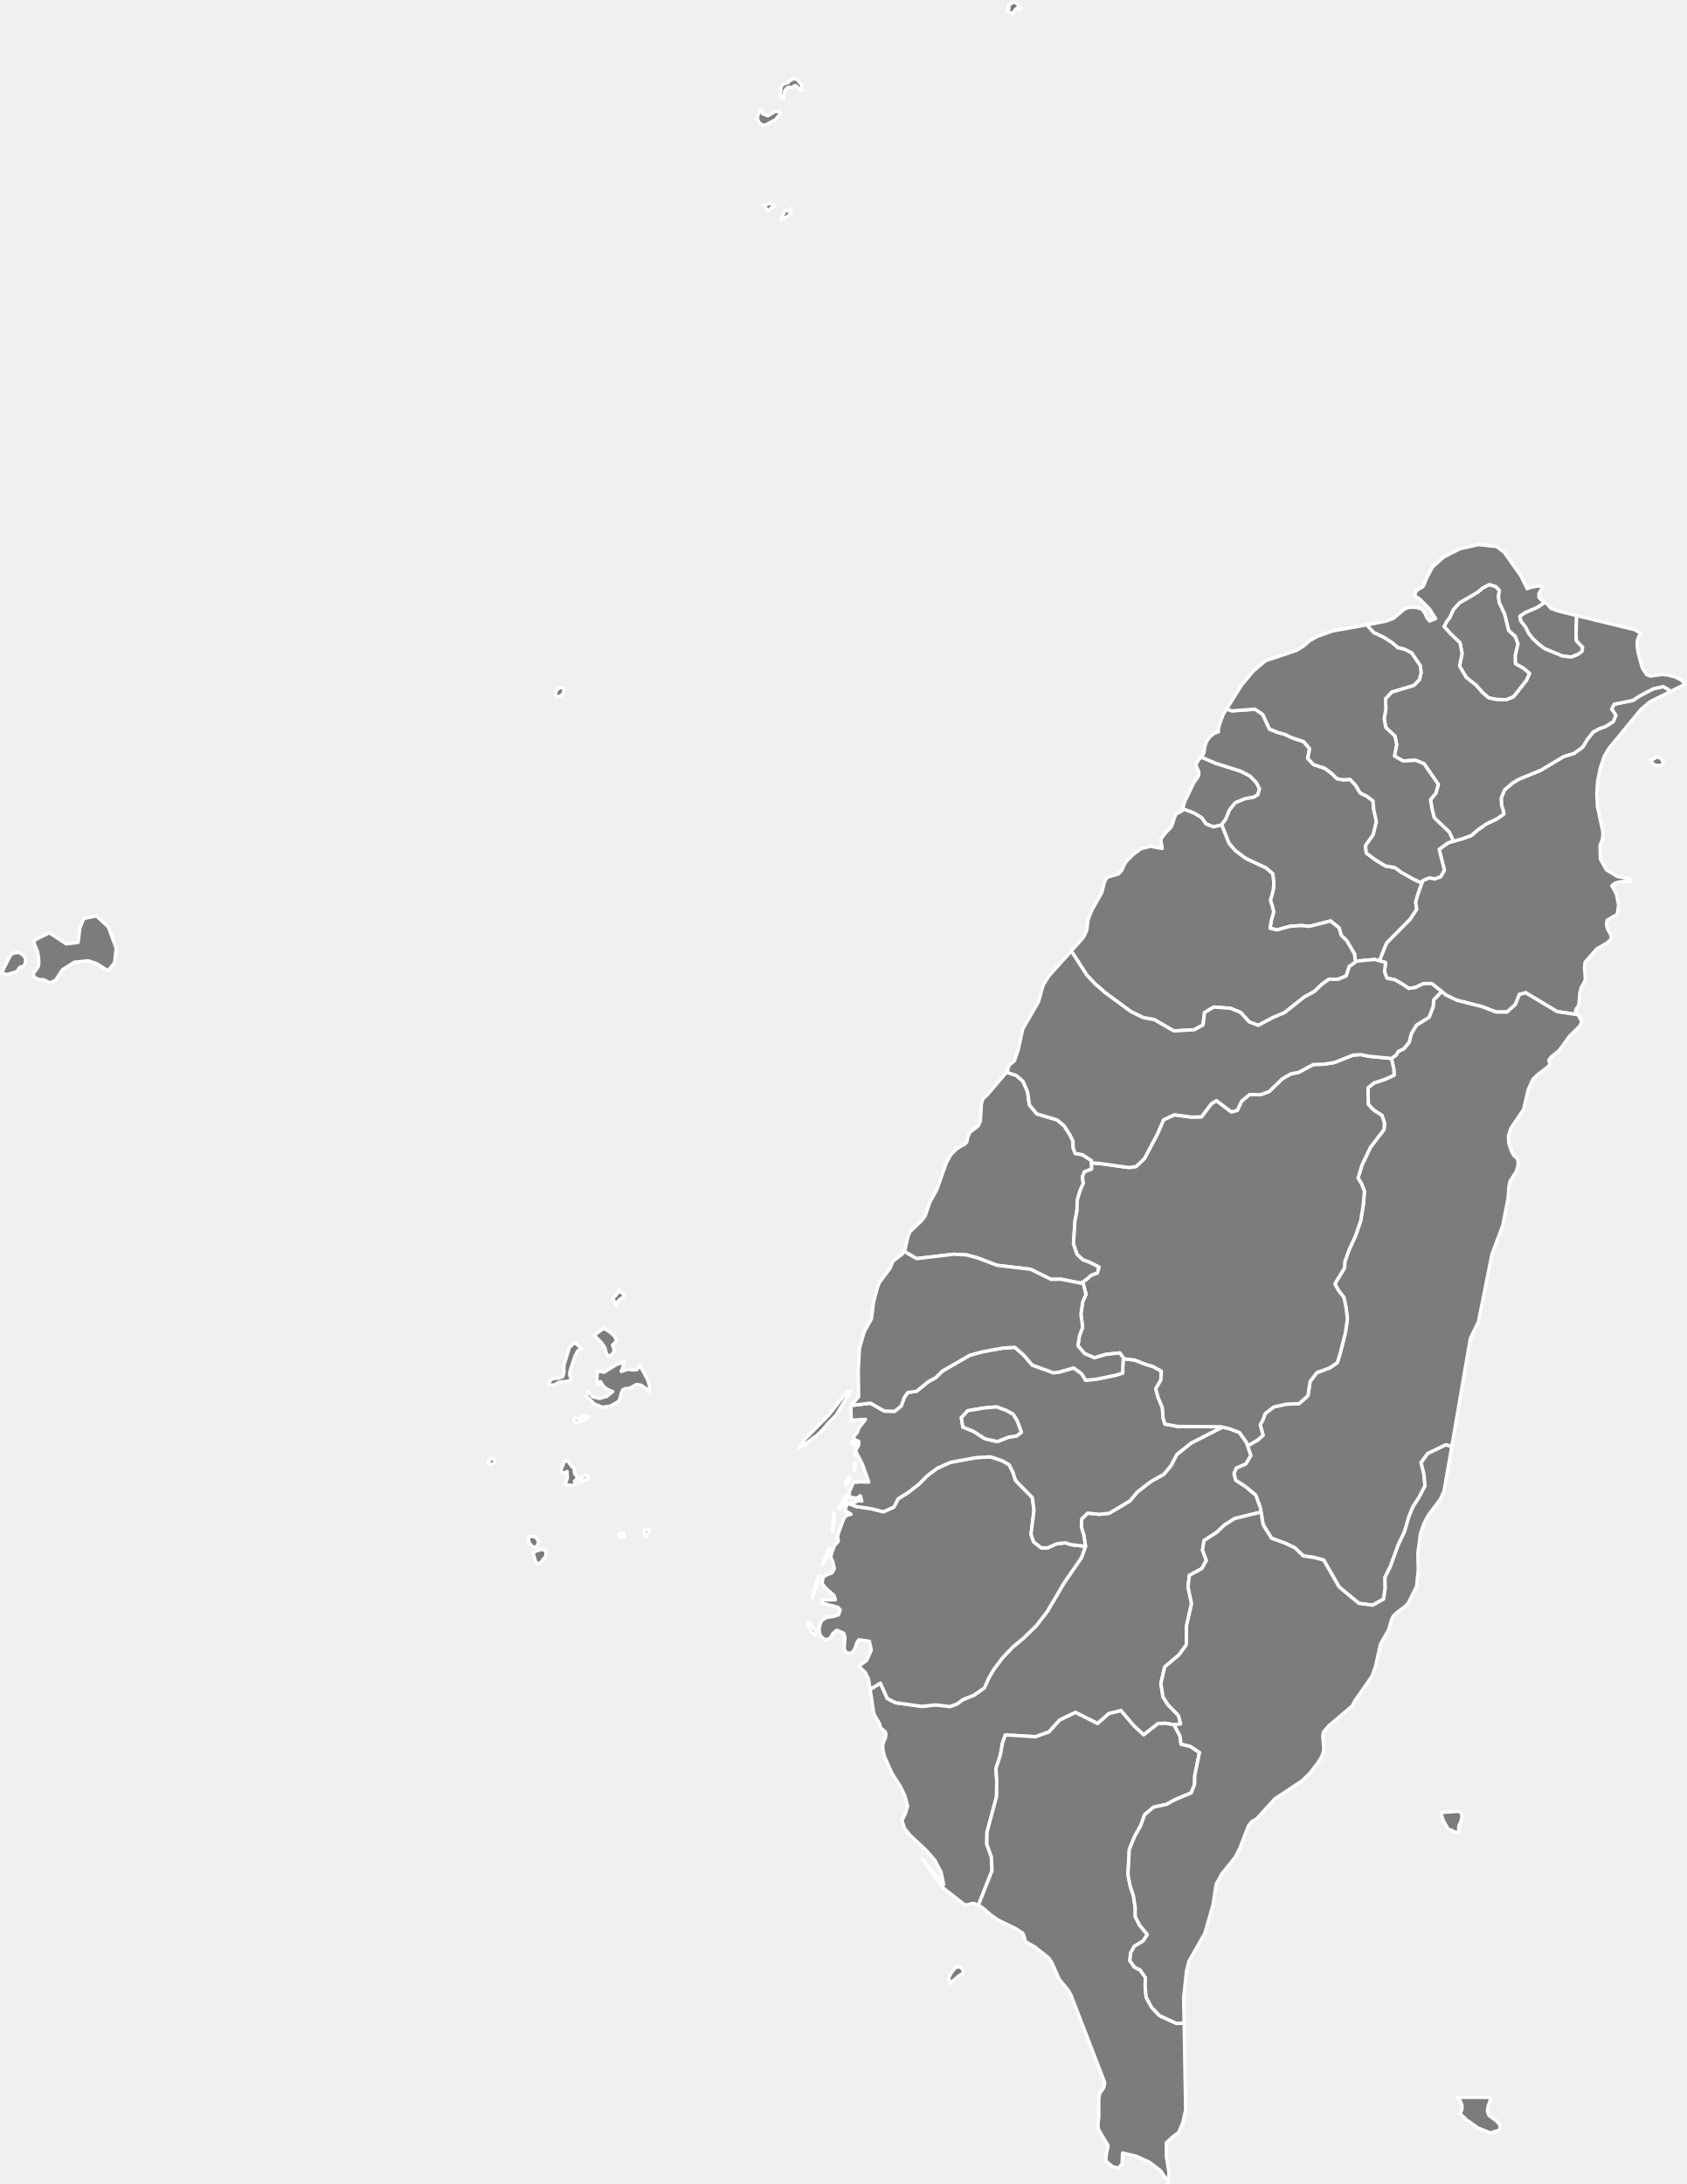
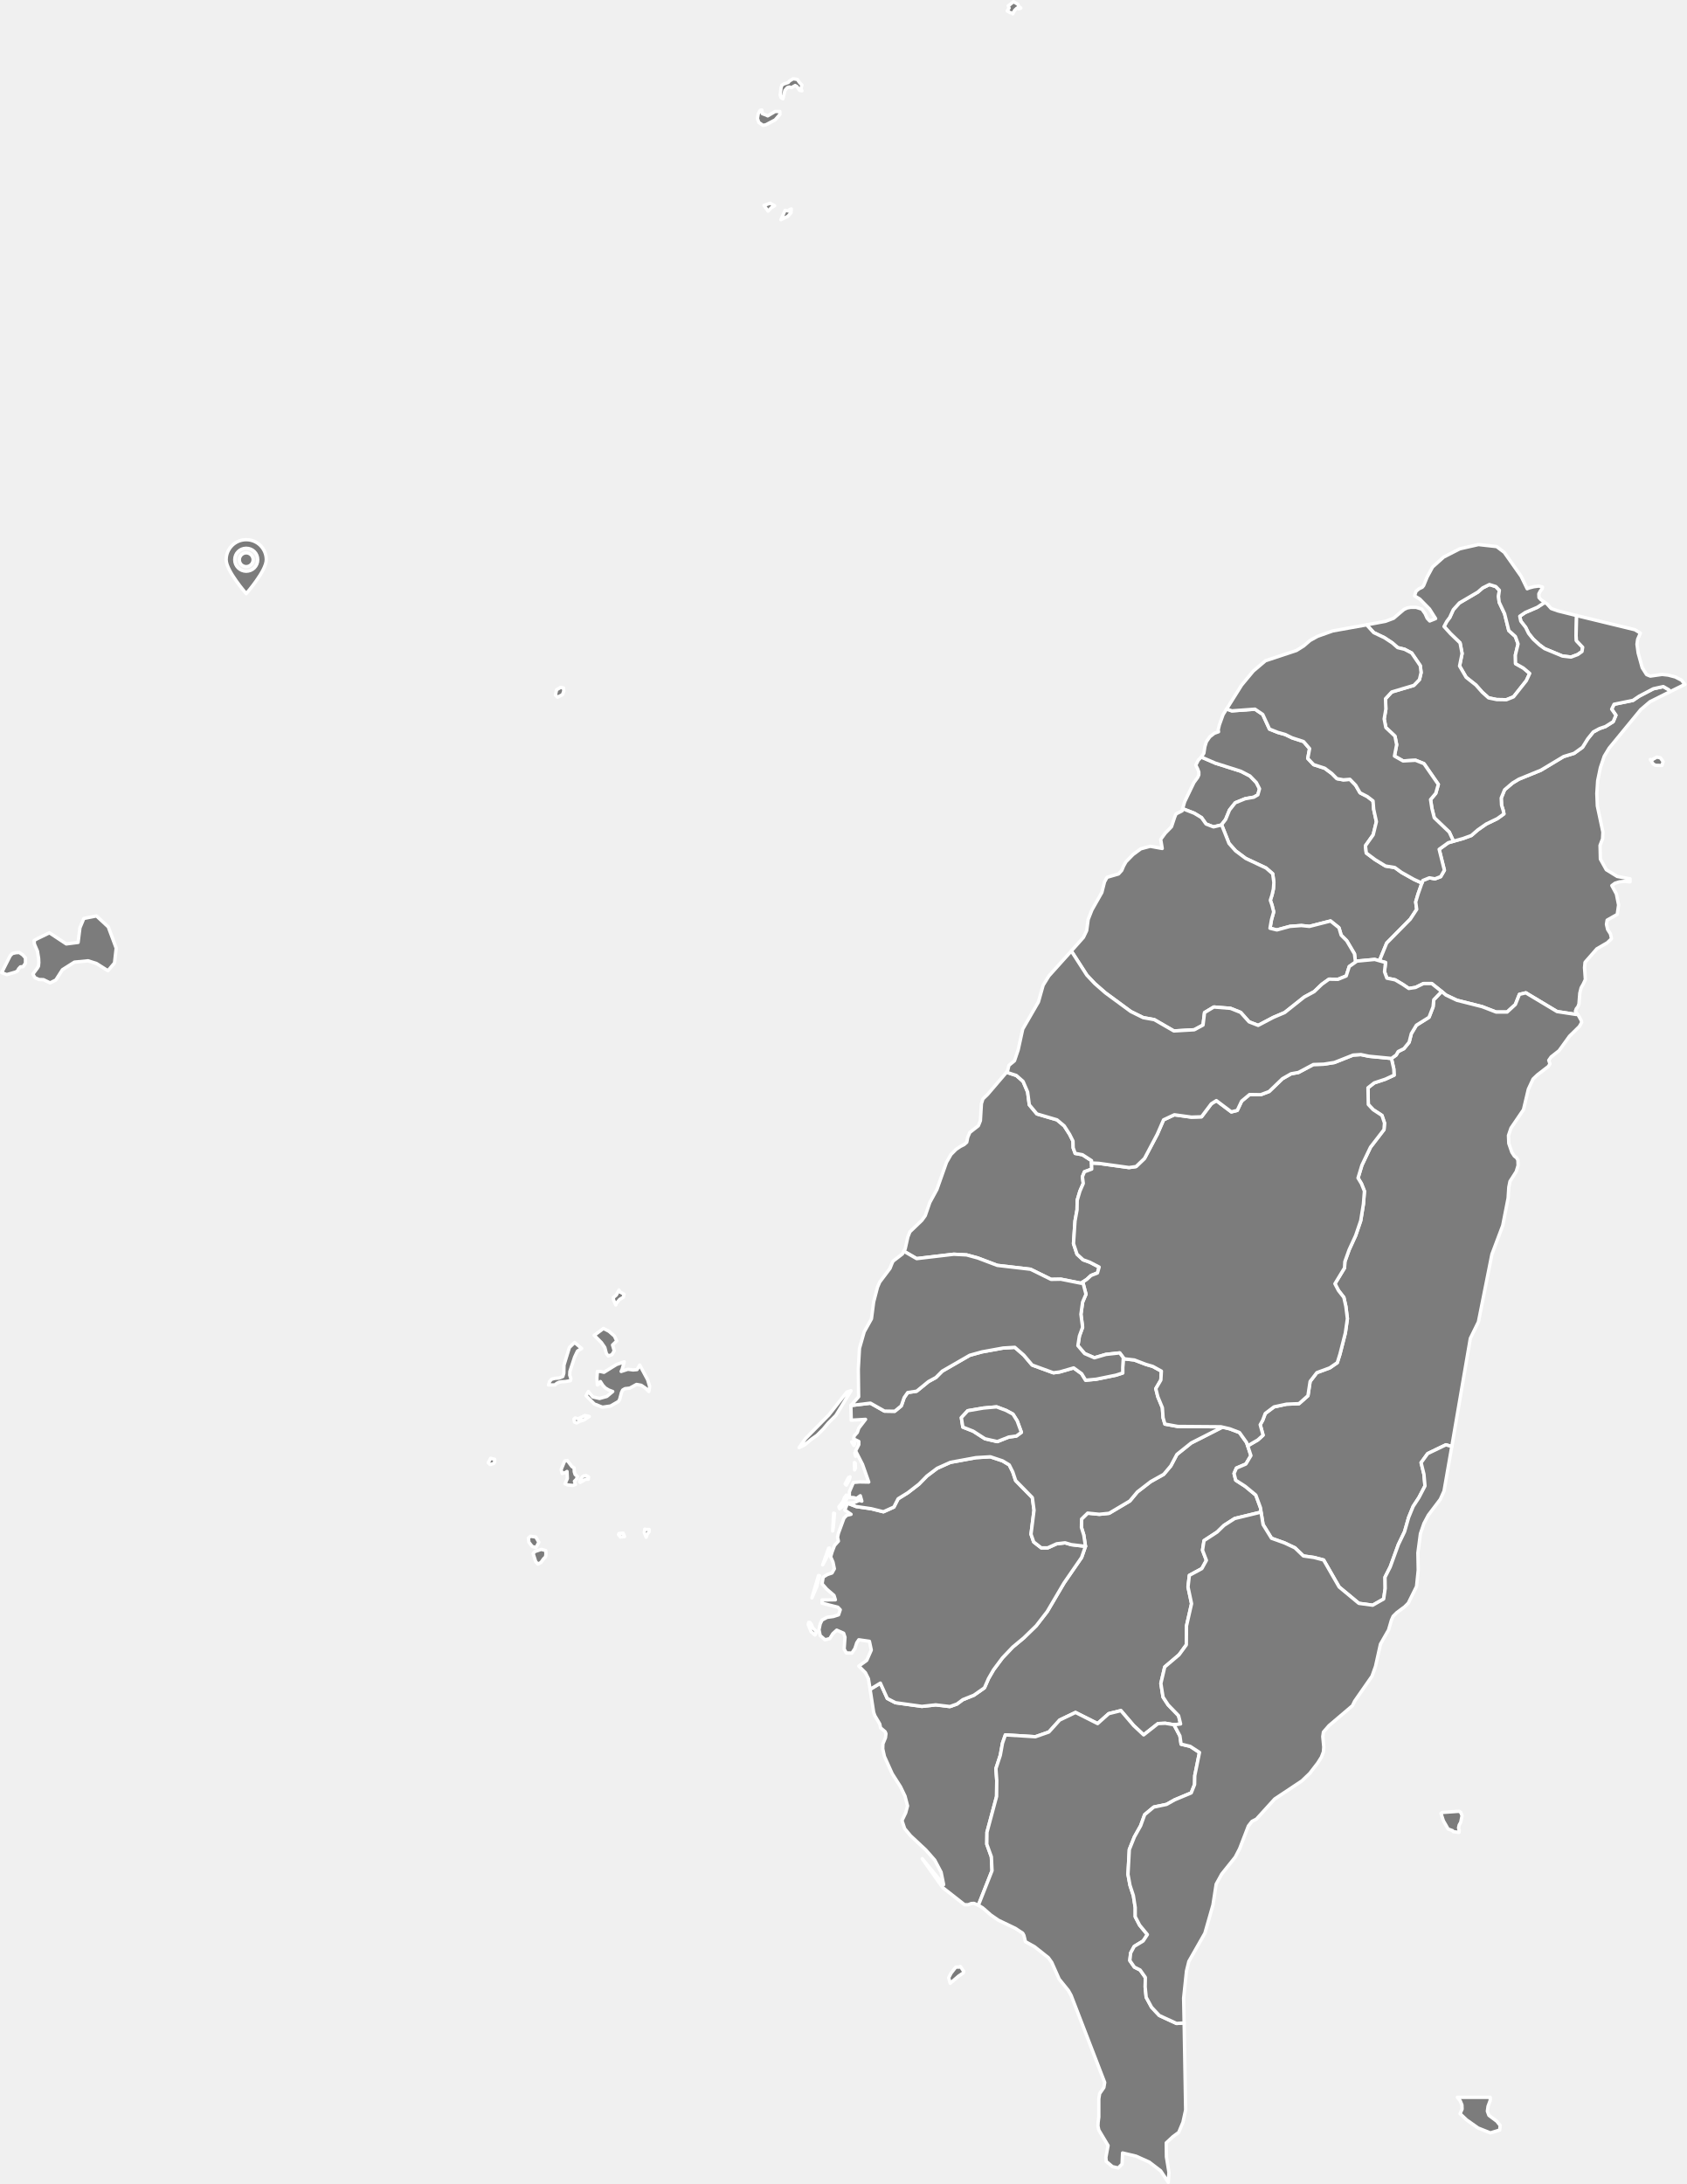
- <svg xmlns="http://www.w3.org/2000/svg" baseprofile="tiny" fill="#7c7c7c" height="1295" stroke="#ffffff" stroke-linecap="round" stroke-linejoin="round" stroke-width="2" version="1.2" viewbox="0 0 1000 1295" width="1000">
+ <svg xmlns="http://www.w3.org/2000/svg" class="svg__tw" baseprofile="tiny" fill="#7c7c7c" height="1295" stroke="#ffffff" stroke-linecap="round" stroke-linejoin="round" stroke-width="2" version="1.2" viewbox="0 0 1000 1295" width="1000">
  <path d="M739.8 857.3l1.9 5.8-3 5-5.6 2.4-1.4 3.2 1 4 5.6 3.6 6.3 5.2 2.8 7.6 0.3 2.5-15.6 3.8-6.4 4.1-4 3.9-7.8 5.1-0.9 5.7 2.3 6-2.7 4.9-7.4 4-0.8 6.9 2.1 9.9-3 13.2-0.1 11.2-4.3 5.9-8.5 7.2-2.3 9.8 1.3 8.1 3 4.6 6.2 6.4 1.2 4.9-3.9 0.5-5.2-0.9-4.3 0.2-8.5 6.7-5.9-5.5-7.6-8.9-7.2 1.8-6.6 5.9-13.1-6.6-9.4 4.5-6.4 7.1-8 2.8-17.8-1.1-1.7 4.9-1.3 7.2-2.6 7.9 0.5 7-0.1 9.5-5.7 21.2-0.1 7.1 2.7 7.5 0.4 8.2-8.1 20.5-2.6-1.1-1.6 0.1-1.8 0.7-2.2 0-13-10.2-12.1-17.1 12.7 15.4-1.5-7.4-3.8-7.2-5.3-6-9-8.4-3.5-4.2-1.6-4.8 2.2-4.6 1.1-4.1-1.5-5.8-2.7-5.6-4.9-7.7-4.6-10.2-1-4.5 0.1-3 1.5-3.6 0.3-2.4-0.5-1.2-2.7-2.3-0.5-2.3-2.9-4.9-0.7-2-2.1-13.6 6.1-3.7 0.2 0.5 3.9 8.6 4.8 2.5 15.7 2.2 8.2-0.9 8.4 1 4.2-1.5 3.5-2.6 6.5-2.6 6.3-4.4 2.4-5.5 3-5.2 5.3-7.1 6.1-6.4 6.5-5.4 7.4-7.2 6.5-8.4 10-17 10.4-15.1 2.3-6.6-1-6.7-1.4-4.5 0.1-5 3.6-3.5 6.9 0.7 5.8-0.6 12.3-7.3 4.5-5.4 7.9-6.1 7.7-4.3 4.2-5 3.6-6.8 8.5-6.8 18.5-9.4 4.3 1 5.8 2.2 4.2 5.9 0.7 2z" id="TWN1156" name="Kaohsiung City">
-  </path>
+   </path>
  <path d="M569.4 1166l2 2.9-0.3 1-2.7 1.8-5 4.3-0.9-3.3 1.4-2.7 2.8-3.6 2 0 0.7-0.4z m126.7-143.3l3.5 6.6 0.7 4.9 5.4 1.3 5.5 3.6-2.8 13.8-0.1 5.2-2 5-9.8 4.1-4.8 2.7-7.6 1.6-5.4 4.5-2.4 6.6-3.7 6.6-3 7.5-0.8 14.7 1.2 6.5 2 6.1 1.1 7.1 0 5.4 2.6 5 4.6 5.6-2.5 3.8-5.3 3.2-2.1 3.9-0.5 4.5 2.7 3.9 3.4 1.7 3.1 4.4-0.1 5.7 0.6 6.1 3.2 5.9 4.6 4.9 10.2 4.7 4.5-0.3 0.9 51.6-1.6 7.3-2.5 6-3.4 2.5-4 3.7 0.1 8.3 1.5 9.2-0.4 5.9-4.5-6.8-6.8-5.2-7.8-3.5-8-1.9-0.3 6.6-2.3 2.3-3.4-0.8-3.7-3.1-0.2-2.4 1.3-7-5.5-9.2-0.5-2.4 0.1-2.1 0.4-3.2 0-10.8 0.5-3.1 2.5-3.6 0.5-3-19.9-51.6-1.6-2.9-5.5-6.8-4.4-9.9-2-2.8-8.2-6.5-5.4-3-0.9-3.7-0.7-1.3-4.4-2.9-10-4.8-4.5-3.1-4.8-4.2-2.6-1.6 8.1-20.5-0.4-8.2-2.7-7.5 0.1-7.1 5.7-21.2 0.1-9.5-0.5-7 2.6-7.9 1.3-7.2 1.7-4.9 17.8 1.1 8-2.8 6.4-7.1 9.4-4.5 13.1 6.6 6.6-5.9 7.2-1.8 7.6 8.9 5.9 5.5 8.5-6.7 4.3-0.2 5.2 0.9z" id="TWN1158" name="Pingtung">
-  </path>
+   </path>
  <path d="M483.8 968.3l-0.6 1.2-2.3-2-1.7-4.2 0.3-1.3 0.7 0 0.9 1.2 0.7 1.9 2.1 2.2-0.1 1z m0.5-27.6l-2.9 6.8 3.9-13.3 0.6 0.1-1.6 6.4z m3.5-12.8l3.5-9.9 0.5-0.1 0.2 1.9-4.2 8.1z m6.3-22.5l-0.4 2.4 0.6-10.6 0.5 0.2-0.7 8z m149.5 11.5l-2.3 6.6-10.4 15.1-10 17-6.5 8.4-7.4 7.2-6.5 5.4-6.1 6.4-5.3 7.1-3 5.2-2.4 5.5-6.3 4.4-6.5 2.6-3.5 2.6-4.2 1.5-8.4-1-8.2 0.9-15.7-2.2-4.8-2.5-3.9-8.6-0.2-0.5-6.1 3.7-1-6.3-1.8-3.6-3.9-3.9 4.7-3.4 2.7-6.1-1.1-5.2-6.3-0.9-1.2 1.8-1.1 3.4-1.8 2.7-3.3-0.1-1.3-2.3 0.5-7-0.8-2.4-4.1-1.8-2.3 2.1-1.8 2.9-2.8 0.7-2.9-2.5-0.7-3.5 0.7-3.4 1.1-2.3 3-1.6 3.7-0.5 3.1-1 1-3-1.4-1.5-9.4-2.4 0-1.9 7.9-0.1-0.8-2.6-4.3-3.7-2.8-3.2 0.7-4 2.5-1.5 2.7-0.9 1.4-2.5-0.8-3.9-1.4-3.2 0.9-3 1.4-3.7 2.3-2.6-0.5-2.3 0.5-2.3 3.3-9 1.6-1.7 2.6-0.6-3.7-2.5 1.6-4.1 5.2 2 8.9 1.3 7.2 1.8 6.2-2.8 2.5-4.9 5.8-3.6 6.6-5.1 4.7-4.8 6.1-4.6 7.8-3.5 15.2-2.8 8.5-0.5 7.2 2.4 4 2.4 2.1 4.2 1.7 5.1 9.9 10.1 1 7.5-1.8 14.2 1.6 4.6 4.5 3.5 3.8 0 5.3-2.4 5-0.6 3.7 1.1 8.4 1z" id="TWN1160" name="Tainan City">
-  </path>
+   </path>
  <path d="M724.3 489l-0.2 0.2-4.6 1.1-4.4-1.7-2.7-3.8-4.3-2.6-6.9-2.7 1.2-4.1 5.5-11.4 2.2-3 0.7-1.5 0-1.7-0.7-1.9-1.1-2.2 1.5-3 1.8-1.8 8.3 3.6 15.1 4.8 5.4 2.8 3.8 3.9 1.9 3.7-1 3.6-2.4 1.4-5.1 0.9-5.9 2.4-3.4 4.3-2.3 5.6-2.4 3.1z" id="TWN1161" name="Hsinchu City">
-  </path>
+   </path>
  <path d="M843.1 523.6l-2.3 6.5-1.4 4.7 0.6 4.4-3.8 5.8-14 14.2-4.3 10.5-2.8-0.8-10.6 1-0.8 0.6-0.6-4.9-4.6-7.8-3.3-3.3-1.3-4.4-5-4-12.5 3.2-4.8-0.5-6.8 0.5-7.7 2.1-4.1-1 0.9-5.1 1.3-4.6-1-4-1-2.9 1-3.1 0.8-3.5 0.3-3.9-0.7-5.2-3.9-3.4-12.1-5.7-6-4.5-3.9-4.4-4.4-11.1 2.4-3.1 2.3-5.6 3.4-4.3 5.9-2.4 5.1-0.9 2.4-1.4 1-3.6-1.9-3.7-3.8-3.9-5.4-2.8-15.1-4.8-8.3-3.6 1.5-2.3 0.6-3.9 0.9-2.9 2-2.9 2.7-2.1 2.5-0.9-0.2-1.2 0.7-2.9 2.2-6.1 2.1-3.3 3.1 1.1 13.7-1 4.6 3.1 4 8.7 5 2 4.3 1.2 4.1 2 6.8 2.2 3.6 4.2-1.1 5.8 3.5 3.7 6.5 2.1 4.2 3.1 3.1 3.1 3.8 0.7 3.9-0.3 3.4 3.5 2.6 4.5 4.3 2.2 3.4 2.6 0.4 5 1.6 7.3-1.9 7.8-4.6 6.5 0.5 4.3 5.2 3.9 6.2 3.8 5.5 0.9 4 2.9 7.3 4.1 4.8 2.2z" id="TWN1162" name="Hsinchu">
-  </path>
+   </path>
  <path d="M982.4 448.9l2.1 0.5 1.6 2.2-0.7 2.3-3.8-0.1-1.4-0.8-1.7-2.7 0.9 0.3 3-1.7z m-47 152.6l-1.1 0-11.1-1.7-18.5-11.1-3.8 0.9-2.4 6-4.9 4.5-6.5 0-8.3-3.2-15-3.8-6.5-3.1-2.5-2.1-5.9-4.7-4.9 0-4.7 2.3-4 0.6-3.7-2.5-4.4-2.6-4.9-1-1.4-3.8 0.6-5.5-3.6-1 4.3-10.5 14-14.2 3.8-5.8-0.6-4.4 1.4-4.7 2.3-6.5 0.5-1.5 3.9-1.6 3.3 0.6 3.4-1.3 2.2-3.8-3.1-12.4 5.4-3.9 3.1-0.9 5.7-1.6 4.9-1.8 3.8-3.3 5-3.5 6.6-3.2 3.9-2.8-0.4-2-1-3.2-0.2-4.2 2-4.9 4.7-4 3.8-2.3 13-5.3 13.5-8.1 6.2-1.9 5-3.6 3.1-5 3.3-4.1 3.7-2 3.5-1.2 4.6-2.9 1.6-3.8-2.5-3.6 1.4-2.9 11.2-2.3 3.7-2.5 8.4-4.4 5.9-1.3 3.3 1.9 0.8 1.1-12 6-5.5 4.7-18.7 22.8-2.9 4.8-2.3 6.8-1.6 7.7-0.5 7.6 0.3 7.4 3.3 15.5-0.2 4-1.5 3.9 0.2 8.1 3.5 6.3 6.5 4 7.6 1.4 0 1.8-3.2-0.3-3.1 0.3-2.6 0.8-1.9 1.4 2.7 5 1.3 6.5-0.8 5.6-6 3.4-0.4 2.5 0.7 3 1.7 2.7 0.6 2.8-2.5 2.4-6.2 3.6-7 8-0.3 3.2 0.5 7-1.2 2.6-1.3 2.3-0.8 3.2-0.5 6.4-0.6 1.6-1 1.3-0.5 1.4 1.3 1.9z" id="TWN1163" name="Yilan">
-  </path>
+   </path>
  <path d="M934.8 365l-0.3 11.9 0.2 3 3.7 3.9-0.4 2.5-2.5 1.8-4 1.5-5.1-0.6-10.6-4.4-3-2.2-3.7-3.4-2.8-3.5-1.7-3.5-2.9-3.7-0.6-2.9 3.2-2.2 7.2-3.1 4.4-2.9 1.4 0.9 2.4 2.7 3.9 1.4 11.2 2.8z" id="TWN1164" name="Keelung City">
-  </path>
+   </path>
  <path d="M724.3 489l4.4 11.1 3.9 4.4 6 4.5 12.1 5.7 3.9 3.4 0.7 5.2-0.3 3.9-0.8 3.5-1 3.1 1 2.9 1 4-1.3 4.6-0.9 5.1 4.1 1 7.7-2.1 6.8-0.5 4.8 0.5 12.5-3.2 5 4 1.3 4.4 3.3 3.3 4.6 7.8 0.6 4.9-3.7 2.6-1.8 5.6-4.9 2-5.3-0.1-4.2 3-4.6 4.4-5.9 3.2-11.6 9.2-6.8 2.9-8.9 4.7-5.4-2.1-5-5.6-6-2.4-9.9-0.8-5.5 3.3-0.9 7.4-5.2 2.8-12.1 0.7-11.6-6.7-6.6-1.2-7.3-3.6-15.1-11.1-6.3-5.5-4.7-5-9.2-14.3 7.2-8.1 1.9-4 0.9-6.6 2.2-5.6 5.9-10.4 1.6-6.3 1.5-2.7 6.8-2 1.9-2.1 1.1-2.6 1.4-2.5 4.2-4.3 4.6-3.4 5.6-1.5 7.1 1.3-0.9-5.4 2.7-3.7 3.7-3.8 1.9-5.7 0.8-1.9 3.6-1.8 0.3-1.3 6.9 2.7 4.3 2.6 2.7 3.8 4.4 1.7 4.6-1.1 0.2-0.2z" id="TWN1165" name="Miaoli">
-  </path>
+   </path>
  <path d="M897.4 413.2l-4.2 1.7-5.8-0.1-4.8-1-3.7-3.3-3.8-4.3-5.8-4.6-3.9-6.7 1.5-7.4-1.2-6.3-5.7-5.5-3.8-4.2 1.6-3 1.8-2.4 2.1-4.6 3.6-4 10.9-6.4 2.9-2.5 4-2 3.8 1.2 2.1 2.2-0.5 3.6 0.4 3.5 3.2 6.8 2.5 10 3.9 3.5 1.6 4.4-1.6 6.6 0.1 5.1 4.6 2.6 3.8 3.2-2 4.3-7.6 9.6z" id="TWN1166" name="Taipei City">
-  </path>
+   </path>
  <path d="M915.9 357.2l-4.4 2.9-7.2 3.1-3.2 2.2 0.6 2.9 2.9 3.7 1.7 3.5 2.8 3.5 3.7 3.4 3 2.2 10.6 4.4 5.1 0.6 4-1.5 2.5-1.8 0.4-2.5-3.7-3.9-0.2-3 0.3-11.9 34.6 8.4 3.2 2-1.6 3.7-0.4 2.9 0.7 5.2 2.4 8.7 2.6 4.1 2.2 0.9 7-1 3.6 0.4 4.2 1.1 3.7 1.9 2 2.5-8.7 4.3-0.8-1.1-3.3-1.9-5.9 1.3-8.4 4.4-3.7 2.5-11.2 2.3-1.4 2.9 2.5 3.6-1.6 3.8-4.6 2.9-3.5 1.2-3.7 2-3.3 4.1-3.1 5-5 3.6-6.2 1.9-13.5 8.1-13 5.3-3.8 2.3-4.7 4-2 4.9 0.2 4.2 1 3.2 0.4 2-3.9 2.8-6.6 3.2-5 3.5-3.8 3.3-4.9 1.8-5.7 1.6-2.5-5.4-8.9-8.5-1.4-5.6-0.8-5.2 3.1-3.7 1.5-5.3-8.5-12.3-5-2-7.4 0.4-5.1-2.9 1.3-6.7-1-5.1-5.4-5.1-1-5.1 1-5.8-0.2-6.2 3.7-4 13.1-3.9 3.3-3.4 1-4.2-0.5-4.1-5.1-7.5-4.2-2.2-4.1-1-3.2-2.8-4.7-3.1-6.3-3-4.2-4.6 11.2-2.1 4.8-1.8 6.1-5.2 1.9-0.9 2.2-0.4 3.1 0 3.5 1.1 1.9 2.7 1.2 2.7 1.5 1.6 3.5-1.4-3.6-5.7-5.8-5.9-3.1-1.9 0.9-2.7 1.8-1.5 1.9-0.9 0.8-1 2.1-5.1 3.2-5.9 6.6-5.9 9.6-4.9 11-2.5 10.8 1.2 4.5 3.4 10 14.2 3.6 7.4 1.2-0.5 2.7-0.7 3-0.4 2.2 0.6-0.1 0.9-1.1 1.3-1 1.8 0.1 2.2 1.1 1.2 2.3 1.7z m-18.5 56l7.6-9.6 2-4.3-3.8-3.2-4.6-2.6-0.1-5.1 1.6-6.6-1.6-4.4-3.9-3.5-2.5-10-3.2-6.8-0.4-3.5 0.5-3.6-2.1-2.2-3.8-1.2-4 2-2.9 2.5-10.9 6.4-3.6 4-2.1 4.6-1.8 2.4-1.6 3 3.8 4.2 5.7 5.5 1.2 6.3-1.5 7.4 3.9 6.7 5.8 4.6 3.8 4.3 3.7 3.3 4.8 1 5.8 0.1 4.2-1.7z" id="TWN1167" name="New Taipei City">
-  </path>
+   </path>
  <path d="M861.8 498.8l-3.1 0.9-5.4 3.9 3.1 12.4-2.2 3.8-3.4 1.3-3.3-0.6-3.9 1.6-0.5 1.5-4.8-2.2-7.3-4.1-4-2.9-5.5-0.9-6.2-3.8-5.2-3.9-0.5-4.3 4.6-6.5 1.9-7.8-1.6-7.3-0.4-5-3.4-2.6-4.3-2.2-2.6-4.5-3.4-3.5-3.9 0.3-3.8-0.7-3.1-3.1-4.2-3.1-6.5-2.1-3.5-3.7 1.1-5.8-3.6-4.2-6.8-2.2-4.1-2-4.3-1.2-5-2-4-8.7-4.6-3.1-13.7 1-3.1-1.1 8.9-14.2 6.9-8.3 7.2-6.1 18.4-6.1 4.3-2.7 3.7-3.2 4.5-2.5 9-3.2 20.1-3.6 4.2 4.6 6.3 3 4.7 3.1 3.2 2.8 4.1 1 4.2 2.2 5.1 7.5 0.5 4.1-1 4.2-3.3 3.4-13.1 3.9-3.7 4 0.2 6.2-1 5.8 1 5.1 5.4 5.1 1 5.1-1.3 6.7 5.1 2.9 7.4-0.4 5 2 8.5 12.3-1.5 5.3-3.1 3.7 0.8 5.2 1.4 5.6 8.9 8.5 2.5 5.4z" id="TWN1168" name="Taoyuan">
-  </path>
+   </path>
  <path d="M647.2 689.6l0.1 3.6-4.3 1.6-1.2 2.9 0.5 4-2 4.6-1.6 5.4-0.1 5.7-1.2 6.6-0.9 13.4 2.1 6.3 3.6 3.3 3.9 1.4 5.6 2.9-1 3.5-3.8 1.5-2.5 2.3-2.4 1.6-1 0.7-12-2.4-5.8 0.1-12.2-6-19.7-2.3-11.6-4.4-6.6-1.8-7.6-0.4-22 2.6-7.6-4.4 0.8-1.4 1.6-7.1 1.2-3 7.1-6.8 2-2.8 2.7-7.8 4.2-7.7 5.7-16.1 2.7-4.7 3-3 2.5-1.7 2.2-1.1 1.6-1.4 0.6-3 1.2-2.8 5.1-4 1.2-3 0.6-10.1 0.9-2.8 2.7-2.6 11.3-13.2 5.8 1.9 4 3.5 2.7 6.3 1 7.6 4.5 5.4 11.9 3.5 4.3 3.6 3.2 5 2 4 0.1 4 1.2 3.3 4.3 0.8 5.4 3.5 0 1.4z" id="TWN1169" name="Changhua">
-  </path>
+   </path>
  <path d="M499.6 893.2l-1.8 1.4-0.4-1.1 2.4-3.1 0.9-2.4 1.1-1.5 0.6 0.5 0.1 1.1-1.4 2-1.5 3.1z m2.2-12.6l-0.7-0.7 2-3.8 0.9-0.4-0.5 1.9-1.7 3z m4.9-9l-0.1-4.4 0.5 0.4 0.1 2.9-0.5 1.1z m1.4-9.7l-0.8 1.6-0.5-2 1.3 0.4z m-1.3-6.1l-0.5 1.3-1.3-2.1 1.8 0.8z m-29.8 1l-3.2 1.6 3.8-5.4 13.9-14.1 10.6-13.5 2.5-0.8-9 14.7-4.5 4.5-2.9 3.5-3.8 3.8-3 2.1-4.4 3.6z m189.5-51.1l6.1 0.7 6.8 2.6 4.1 1.2 5.1 2.8-0.3 5.3-3 5.1 1.2 4.8 2.7 6.5 0.4 5.9 1.1 3.8 7.6 1.4 25.6 0.2 0.9 0.2-18.5 9.4-8.5 6.8-3.6 6.8-4.2 5-7.7 4.3-7.9 6.1-4.5 5.4-12.3 7.3-5.8 0.6-6.9-0.7-3.6 3.5-0.1 5 1.4 4.5 1 6.7-8.4-1-3.7-1.1-5 0.6-5.3 2.4-3.8 0-4.5-3.5-1.6-4.6 1.8-14.2-1-7.5-9.9-10.1-1.7-5.1-2.1-4.2-4-2.4-7.2-2.4-8.5 0.5-15.2 2.8-7.8 3.5-6.1 4.6-4.7 4.8-6.6 5.1-5.8 3.6-2.5 4.9-6.2 2.8-7.2-1.8-8.9-1.3-5.2-2 3.8-0.3 3.3-1.4 1.4 0.5-0.9-3.2-2.2 1.6-1.8-0.5-2.5-0.1 0-3.3 2.4-5.6 3.7-0.3 5.4 0.1-3.7-10.5-4.1-8 1.9-3.7 0-1.9-3.1-1.5 0.4-1.8 1.8-2 0.9-2.6 4-5.2-8.5 0.5-0.2-8.7 11.6-1.4 8.3 4.7 6.1 0.1 3.9-3.2 1.7-4.9 2.1-3 5.3-0.8 7-5.7 4.4-2.4 3.8-3.8 16.3-9.4 7.2-2 12.6-2.3 6.9-0.4 5.3 4.6 5 5.9 12.6 4.6 3.7-0.5 8.3-2.4 4.7 3.4 2.4 3.9 6.3-0.6 11.7-2.4 4-1.3 0-3.4 0.3-5 0.5 0z m-92.7 30.8l-3.8 4.1 0.9 5.6 6.1 2.4 7 4.5 7.3 1.7 6.8-2.7 4.5-0.6 3-2.2-2.5-6.8-2.5-4-4.1-2.2-5.6-2.1-7.8 0.7-9.3 1.6z" id="TWN1170" name="Chiayi">
-  </path>
+   </path>
  <path d="M573.8 836.5l9.3-1.6 7.8-0.7 5.6 2.1 4.1 2.2 2.5 4 2.5 6.8-3 2.2-4.5 0.6-6.8 2.7-7.3-1.7-7-4.5-6.1-2.4-0.9-5.6 3.8-4.1z" id="TWN1171" name="Chiayi City">
-  </path>
+   </path>
  <path d="M935.4 601.5l0.6 0.8 1.6 2.9 0.2 1.1-1.4 2.4-5.8 5.7-6.2 8.6-4.7 3.7-1.4 2 0.7 2.1-0.9 1.5-6.6 5.1-2.5 2.4-2.8 6-2.9 12.2-7.4 10.9-1.5 4.4 0.2 4.7 1.8 5.2 1.5 2.3 1.3 1 0.8 1.4 0.1 3.2-1.1 3.6-3.7 5.8-0.7 3.5-0.4 6.4-3.2 16.3-6.4 17-8 40.1-4.8 9.8-11 64.1-3.5-1-10.8 5.2-3.9 5.4 1.7 6.9 0.6 6.9-3.6 6.9-3.4 5.2-2.7 6.6-2.4 8.4-3.7 7.7-4.8 13.2-3.1 6.1 0.1 6.7-0.9 6.2-6.5 3.7-8.2-1.1-11.7-9.7-9.2-16-5.7-1.5-6.3-0.9-5-4.8-6.1-2.9-7.8-2.8-5-8.1-1.2-7.4-0.3-2.5-2.8-7.6-6.3-5.2-5.6-3.6-1-4 1.4-3.2 5.6-2.4 3-5-1.9-5.8 6-3.5 3.1-2.8-1.7-6.2 1.5-2.7 1.5-4 5.2-3.9 7.4-1.6 7.4-0.3 5.3-4.7 1.3-8.5 4-5.2 7.6-2.8 4.5-3.1 1.6-5.1 3.2-12.6 1.2-8.4-0.9-7.2-1.2-5.4-3.2-4.1-2.1-4 5.7-9.4 0.2-3.7 2.5-7 3.9-8.5 3-8.8 1.6-9.9 0.6-7.6-1.8-4.5-2-3.3 2.3-7.6 5.1-10.7 8-10.4 0.3-3.9-1.5-4.5-5.2-3.4-2.9-3.1-0.2-9.9 3.7-2.9 6.6-2.2 5.2-2.4-0.2-3.7-1.4-6.2 2.8-2 1.2-2.1 3.4-1.7 3.1-3.8 1.3-5.1 3-5 7.5-4.7 2.4-6.2 0.4-4.2 4.7-4.9 2.5 2.1 6.5 3.1 15 3.8 8.3 3.2 6.5 0 4.9-4.5 2.4-6 3.8-0.9 18.5 11.1 11.1 1.7 1.1 0z" id="TWN1172" name="Hualien">
-  </path>
+   </path>
  <path d="M825 627.6l1.4 6.2 0.2 3.7-5.2 2.4-6.6 2.2-3.7 2.9 0.2 9.9 2.9 3.1 5.2 3.4 1.5 4.5-0.3 3.9-8 10.4-5.1 10.7-2.3 7.6 2 3.3 1.8 4.5-0.6 7.6-1.6 9.9-3 8.8-3.9 8.5-2.5 7-0.2 3.7-5.7 9.4 2.1 4 3.2 4.1 1.2 5.4 0.9 7.2-1.2 8.4-3.2 12.6-1.6 5.1-4.5 3.1-7.6 2.8-4 5.2-1.3 8.5-5.3 4.7-7.4 0.3-7.4 1.6-5.2 3.9-1.5 4-1.5 2.7 1.7 6.2-3.1 2.8-6 3.5-0.7-2-4.2-5.9-5.8-2.2-4.3-1-0.9-0.2-25.6-0.2-7.6-1.4-1.1-3.8-0.4-5.9-2.7-6.5-1.2-4.8 3-5.1 0.3-5.3-5.1-2.8-4.1-1.2-6.8-2.6-6.1-0.7-2.6-3.5-8.2 0.9-6.8 2-5.8-2.5-4-4.7 0.9-5.7 1.9-5.2-1-7.7 1-7.2 2-4.7-1.9-7.2 2.4-1.6 2.5-2.3 3.8-1.5 1-3.5-5.6-2.9-3.9-1.4-3.6-3.3-2.1-6.3 0.9-13.4 1.2-6.6 0.1-5.7 1.6-5.4 2-4.6-0.5-4 1.2-2.9 4.3-1.6-0.1-3.6 4.3 0.2 17.9 2.5 4.2-0.6 5-4.8 7.6-14.4 3.7-8.5 6.4-3 10.1 1.4 6-0.2 5.8-7.7 3-1.9 8.9 6.7 3.5-0.9 2.6-5.5 4.7-3.9 6.6 0.1 5-1.9 7.9-7.6 5.1-2.9 4.4-0.8 8.8-4.7 6.2-0.2 6.3-1 11.1-4.4 4.6-0.3 4.7 1 13.4 1.3z" id="TWN1173" name="Nantou">
-  </path>
+   </path>
  <path d="M803.7 570.5l0.8-0.6 10.6-1 2.8 0.8 3.6 1-0.6 5.5 1.4 3.8 4.9 1 4.4 2.6 3.7 2.5 4-0.6 4.7-2.3 4.9 0 5.9 4.7-4.7 4.9-0.4 4.2-2.4 6.2-7.5 4.7-3 5-1.3 5.1-3.1 3.8-3.4 1.7-1.2 2.1-2.8 2-13.4-1.3-4.7-1-4.6 0.3-11.1 4.4-6.3 1-6.2 0.2-8.8 4.7-4.4 0.8-5.1 2.9-7.9 7.6-5 1.9-6.6-0.1-4.7 3.9-2.6 5.5-3.5 0.9-8.9-6.7-3 1.9-5.8 7.7-6 0.2-10.1-1.4-6.4 3-3.7 8.5-7.6 14.4-5 4.8-4.2 0.6-17.9-2.5-4.3-0.2 0-1.4-5.4-3.5-4.3-0.8-1.2-3.3-0.1-4-2-4-3.2-5-4.3-3.6-11.9-3.5-4.5-5.4-1-7.6-2.7-6.3-4-3.5-5.8-1.9 0.6-0.8 0.8-3.3 3.3-2.7 2.2-6.5 2.7-12.3 9.3-16.1 2.8-9.9 3.4-5.5 13.3-14.8 9.2 14.3 4.7 5 6.3 5.5 15.1 11.1 7.3 3.6 6.6 1.2 11.6 6.7 12.1-0.7 5.2-2.8 0.9-7.4 5.5-3.3 9.9 0.8 6 2.4 5 5.6 5.4 2.1 8.9-4.7 6.8-2.9 11.6-9.2 5.9-3.2 4.6-4.4 4.2-3 5.3 0.1 4.9-2 1.8-5.6 3.7-2.6z" id="TWN1174" name="Taichung City">
-  </path>
+   </path>
  <path d="M642 760.2l1.9 7.2-2 4.7-1 7.2 1 7.7-1.9 5.2-0.9 5.7 4 4.7 5.8 2.5 6.8-2 8.2-0.9 2.6 3.5-0.5 0-0.3 5 0 3.4-4 1.3-11.7 2.4-6.3 0.6-2.4-3.9-4.7-3.4-8.3 2.4-3.7 0.5-12.6-4.6-5-5.9-5.3-4.6-6.9 0.4-12.6 2.3-7.2 2-16.3 9.4-3.8 3.8-4.4 2.4-7 5.7-5.3 0.8-2.1 3-1.7 4.9-3.9 3.2-6.1-0.1-8.3-4.7-11.6 1.4 4.6-5.2-0.2-16.4 0.7-12.3 2.8-9.8 4.3-7.7 1.3-10 2.3-8.8 1.3-3 6.1-8.1 1.1-2.8 0.7-1.5 5.6-4.3 0.8-1.6 7.6 4.4 22-2.6 7.6 0.4 6.6 1.8 11.6 4.4 19.7 2.3 12.2 6 5.8-0.1 12 2.4 1-0.7z" id="TWN1176" name="Yunlin">
-  </path>
+   </path>
  <path d="M889.2 1263l-5.5 1.7-7.3-2.9-6.8-4.8-3.9-3.7 1.2-2.7-0.1-2.5-1-2.4-1.7-2.1 19.5 0 0 1.8-1.3 3.5-0.4 2.9 0.9 2.5 4.7 3.5 2 2.5-0.3 2.7z m-24-177.6l-0.1 1.1-3.4-0.4-0.4-0.6-2.7-1-2.8-4.9-1.4-4.3 0.6-0.6 10-0.7 1.1 0.6 0.8 2-0.8 3.9-0.9 1.6-0.4 1.7 0.4 1.6z m-163.1 114.1l-4.5 0.3-10.2-4.7-4.6-4.9-3.2-5.9-0.6-6.1 0.1-5.7-3.1-4.4-3.4-1.7-2.7-3.9 0.5-4.5 2.1-3.9 5.3-3.2 2.5-3.8-4.6-5.6-2.6-5 0-5.4-1.1-7.1-2-6.1-1.2-6.5 0.8-14.7 3-7.5 3.7-6.6 2.4-6.6 5.4-4.5 7.6-1.6 4.8-2.7 9.8-4.1 2-5 0.1-5.2 2.8-13.8-5.5-3.6-5.4-1.3-0.7-4.9-3.5-6.6 3.9-0.5-1.2-4.9-6.2-6.4-3-4.6-1.3-8.1 2.3-9.8 8.5-7.2 4.3-5.9 0.1-11.2 3-13.2-2.1-9.9 0.8-6.9 7.4-4 2.7-4.9-2.3-6 0.9-5.7 7.8-5.1 4-3.9 6.4-4.1 15.6-3.8 1.2 7.4 5 8.1 7.8 2.8 6.1 2.9 5 4.8 6.3 0.9 5.7 1.5 9.2 16 11.7 9.7 8.2 1.1 6.5-3.7 0.9-6.2-0.1-6.7 3.1-6.1 4.8-13.2 3.7-7.7 2.4-8.4 2.7-6.6 3.4-5.2 3.6-6.9-0.6-6.9-1.7-6.9 3.9-5.4 10.8-5.2 3.5 1-4.6 26.4-2.2 4.9-7.1 9.4-2.6 4.9-2.1 6.1-1.5 11.4 0.2 10.2-1 9.7-4.9 9.9-2.1 2.1-4.7 3.5-2.2 2.2-1 2.3-1.7 5.8-4.8 8.4-2.9 13.1-2.1 5.9-10.3 14.8-1.3 2.7-13.9 11.8-3.3 3.8-0.4 2.7 0.6 6.2-0.2 2.8-1.2 3.2-2.2 3.5-4.7 6.1-4.7 4.5-16.1 10.7-10.8 11.9-2.7 1.4-2.1 2.7-5.2 13.5-2.6 5-8 10-3.3 6-1.9 12.3-4.8 16.8-9.5 16.7-1.4 5.7-1.7 16.1 0.3 14.7z" id="TWN1177" name="Taitung">
-  </path>
+   </path>
  <path d="M320.7 926.5l-1.8 0.9-1.3-1.5-1.5-4.7 1-1.2 3.8-1.3 2.7 0.7 0.1 2.1-0.2 1.6-1.2 1.2-1.6 2.2z m-1.2-12l-1.7 3.1-2.2-0.6-2-2.5-0.3-2.5 1.2-1.1 3.2 0.5 1.8 3.1z m48.8-3.2l-0.4 0.1-1.2-1.5 0.3-0.6 2.5-0.2 0.8 2-2 0.2z m14-4.6l0.3 0.2 2.3 0 0 1.3-1.1 1.5-0.7 1.8-1.1-2.8 0.3-2z m-33.5-29.6l-1.7 0.1-3 1.8-0.4-0.4 0.4-1.3 1.1-1.5 0.7-0.6 1.6-0.3 1.5 0.9-0.2 1.3z m-8.4-6.7l0.1 2.3 0.5 1.6 1.4 1.2-0.6 1.6-1.2 1.2 0.6 1.9-1.5 0.6-3.1-0.3-1.6-0.7 1.4-3.1-0.2-4.2-0.9 0.6-2 0.6-0.6-2.3 2.1-5.1 1.6-0.3 2.7 3.6 1.3 0.8z m-49.5-5.7l2.4 0.6 0 1.6-0.6 0.9-2.1 0.6-1.1-1.1 1.4-2.6z m58.5-24.8l-3.2 2.1-2.1 0.6-2.2 1.1-1.3-0.5-0.3-1.8 0.7-0.6 1.8 0.5 4-2 2.6 0.6z m19.5-28l-0.6 1.3 4-1.3 3.1 0.4 2.3-0.2 1.6-2.7 4.7 8.7 1.2 4-0.5 3-2-2-2.5-1.7-2.8-0.5-4 2.2-2.8 0.3-1.4 0.8-0.7 1.5-1.1 4.1-0.7 1.2-4.7 2.7-4.8 0.7-4.8-1.9-4.9-4.9 1.3-2.5 2.7 3.2 4 0.9 4.3-1.2 3.5-2.9-2.4-0.9-2-1.2-1.5-1.6-1.4-2.2-0.8 1.4-1 0.6-0.3-4 0.3-4 1.8 0 2.1 0.5 7.4-4.6 4.6-1.6-1.2 4.4z m-39.9 9.3l-3.8 0 0.7-2.1 1.2-1.3 1.9-0.5 2.5-0.2 2.2-0.9 0.6-2 0.1-4.8 3.2-10.4 3.1-3 4.2 3.6-2.5 1.5-1.7 3.6-2.8 8.5-0.1 2.2 0.7 2-0.3 1.3-3 0.5-2.2 0.1-1.5 0.3-1.3 0.6-1.2 1z m33.8-17.9l-2.2 0.7-1.1-1.5-0.9-3.5-2-2.9-4.3-4.3 5.5-4.1 3.3 1.7 3.2 2.8 1.4 2.9-2.5 2.4 1 3.5-1.4 2.3z m2.6-30.4l-0.3 0.9-1.3-3-0.2-1.4 1.8-1.5 1.6-3 0.5 1.1 2.5 1.4-0.4 1.8-2.2 1.3-2 2.4z" id="TWN3414" name="Penghu">
-  </path>
+   </path>
  <path d="M9.2 576.4l-5.2 1.5-3-1.2 5-9.9 1.3-1.4 2.1-0.5 2.1-0.1 2 1.4 1.6 1.8 0 3.1-1.4 2.1-1.6 0.1-1.1 1.2-0.6 1.2-1.2 0.7z m55-26.8l4.7 12.6-1 8.8-3.9 4.6-6.8-4.3-5-1.6-8.1 0.8-7.1 4.5-3.9 6.1-3.4 1.7-3.9-1.9-2.7-0.1-2.4-1.1-1.2-2.1 0.5-0.7 2.1-2.8 0.7-1.2 0.2-2.1-0.1-2.5-0.7-4.3-1.8-4.2-0.2-2.1 1.5-0.9 7.6-3.7 10 6.6 7-0.9 1.1-8.7 2.3-5.5 7.5-1.5 7 6.5z m269.3-137.7l-2.9 1.5-1.3-1.2 0.7-3.2 2.4-1.4 1.7 0.3 0.2 1.9-0.8 2.1z" id="TWN3415" name="Kinmen">
-  </path>
+   </path>
  <path d="M469.2 123.9l-0.2 2.3-1.9 2.1-4.1 2 2.5-5.6 2.5 0.5 0.1-0.9 1.1-0.4z m-11.8-0.8l-2 2.1-2.4-3.4 3.6-1.3 2.7 1.5-1.9 1.1z m-3.2-54.9l1 0.5 4.4-2.6 2.8 0 0 1.8-2.8 3.2-5.5 2.9-1.7 0.3-2.5-1.7-0.8-2.4 0.5-2.8 1.1-2 1-0.2 0.3 2.2 2.2 0.8z m21.3-17.8l-0.6 2.2 0.6 1.2-1.4-0.2-1.5-2.2-1.1-0.7-2.3 1.3-1-0.4-1.3 0.3-1.5 1.7-1.2 5-1.1-0.7-0.5-1.5 0.5-4.3 0.5-1.6 1.1-0.7 2.7-0.9 0.7-0.9 2.2-1.3 2.5 0.4 1.3 1.9 1.4 1.4z m129.8-45.6l-1.2 0.4-1.1-0.4-1.4 1.3-1.1 2.1-0.3-0.5-1.2-0.2-1.8-1 1.1-1.7-0.5-1.4 0.9-0.6 2.2-1.8 2.6 1.5 0.6 1.3 1.2 1z" id="TWN5128" name="Lienchiang">
-  </path>
+   </path>
  <circle cx="894" cy="358" id="0">
-  </circle>
+   </circle>
  <circle cx="669.9" cy="526.1" id="1">
-  </circle>
+   </circle>
  <circle cx="569.7" cy="1021.4" id="2">
-  </circle>
+   </circle>
+   <g id="position" transform="translate(130 320)" class="hidden">
+     <g class="icon-in">
+       <path d="M16,0C9.4,0,4.1,5.3,4.1,11.9S16,32,16,32s11.9-13.5,11.9-20.1C27.9,5.3,22.6,0,16,0z M16,18.7c-3.7,0-6.8-3-6.8-6.8               s3-6.8,6.8-6.8s6.8,3,6.8,6.8S19.7,18.7,16,18.7z" style="stroke-dasharray: 127.518, 127.518; stroke-dashoffset: 0" />
+       <path d="M20.1,11.9c0,2.2-1.8,4.1-4.1,4.1s-4.1-1.8-4.1-4.1c0-2.2,1.8-4.1,4.1-4.1S20.1,9.7,20.1,11.9z" style="stroke-dasharray: 25.762, 25.762; stroke-dashoffset: 0" />
+     </g>
+   </g>
</svg>
